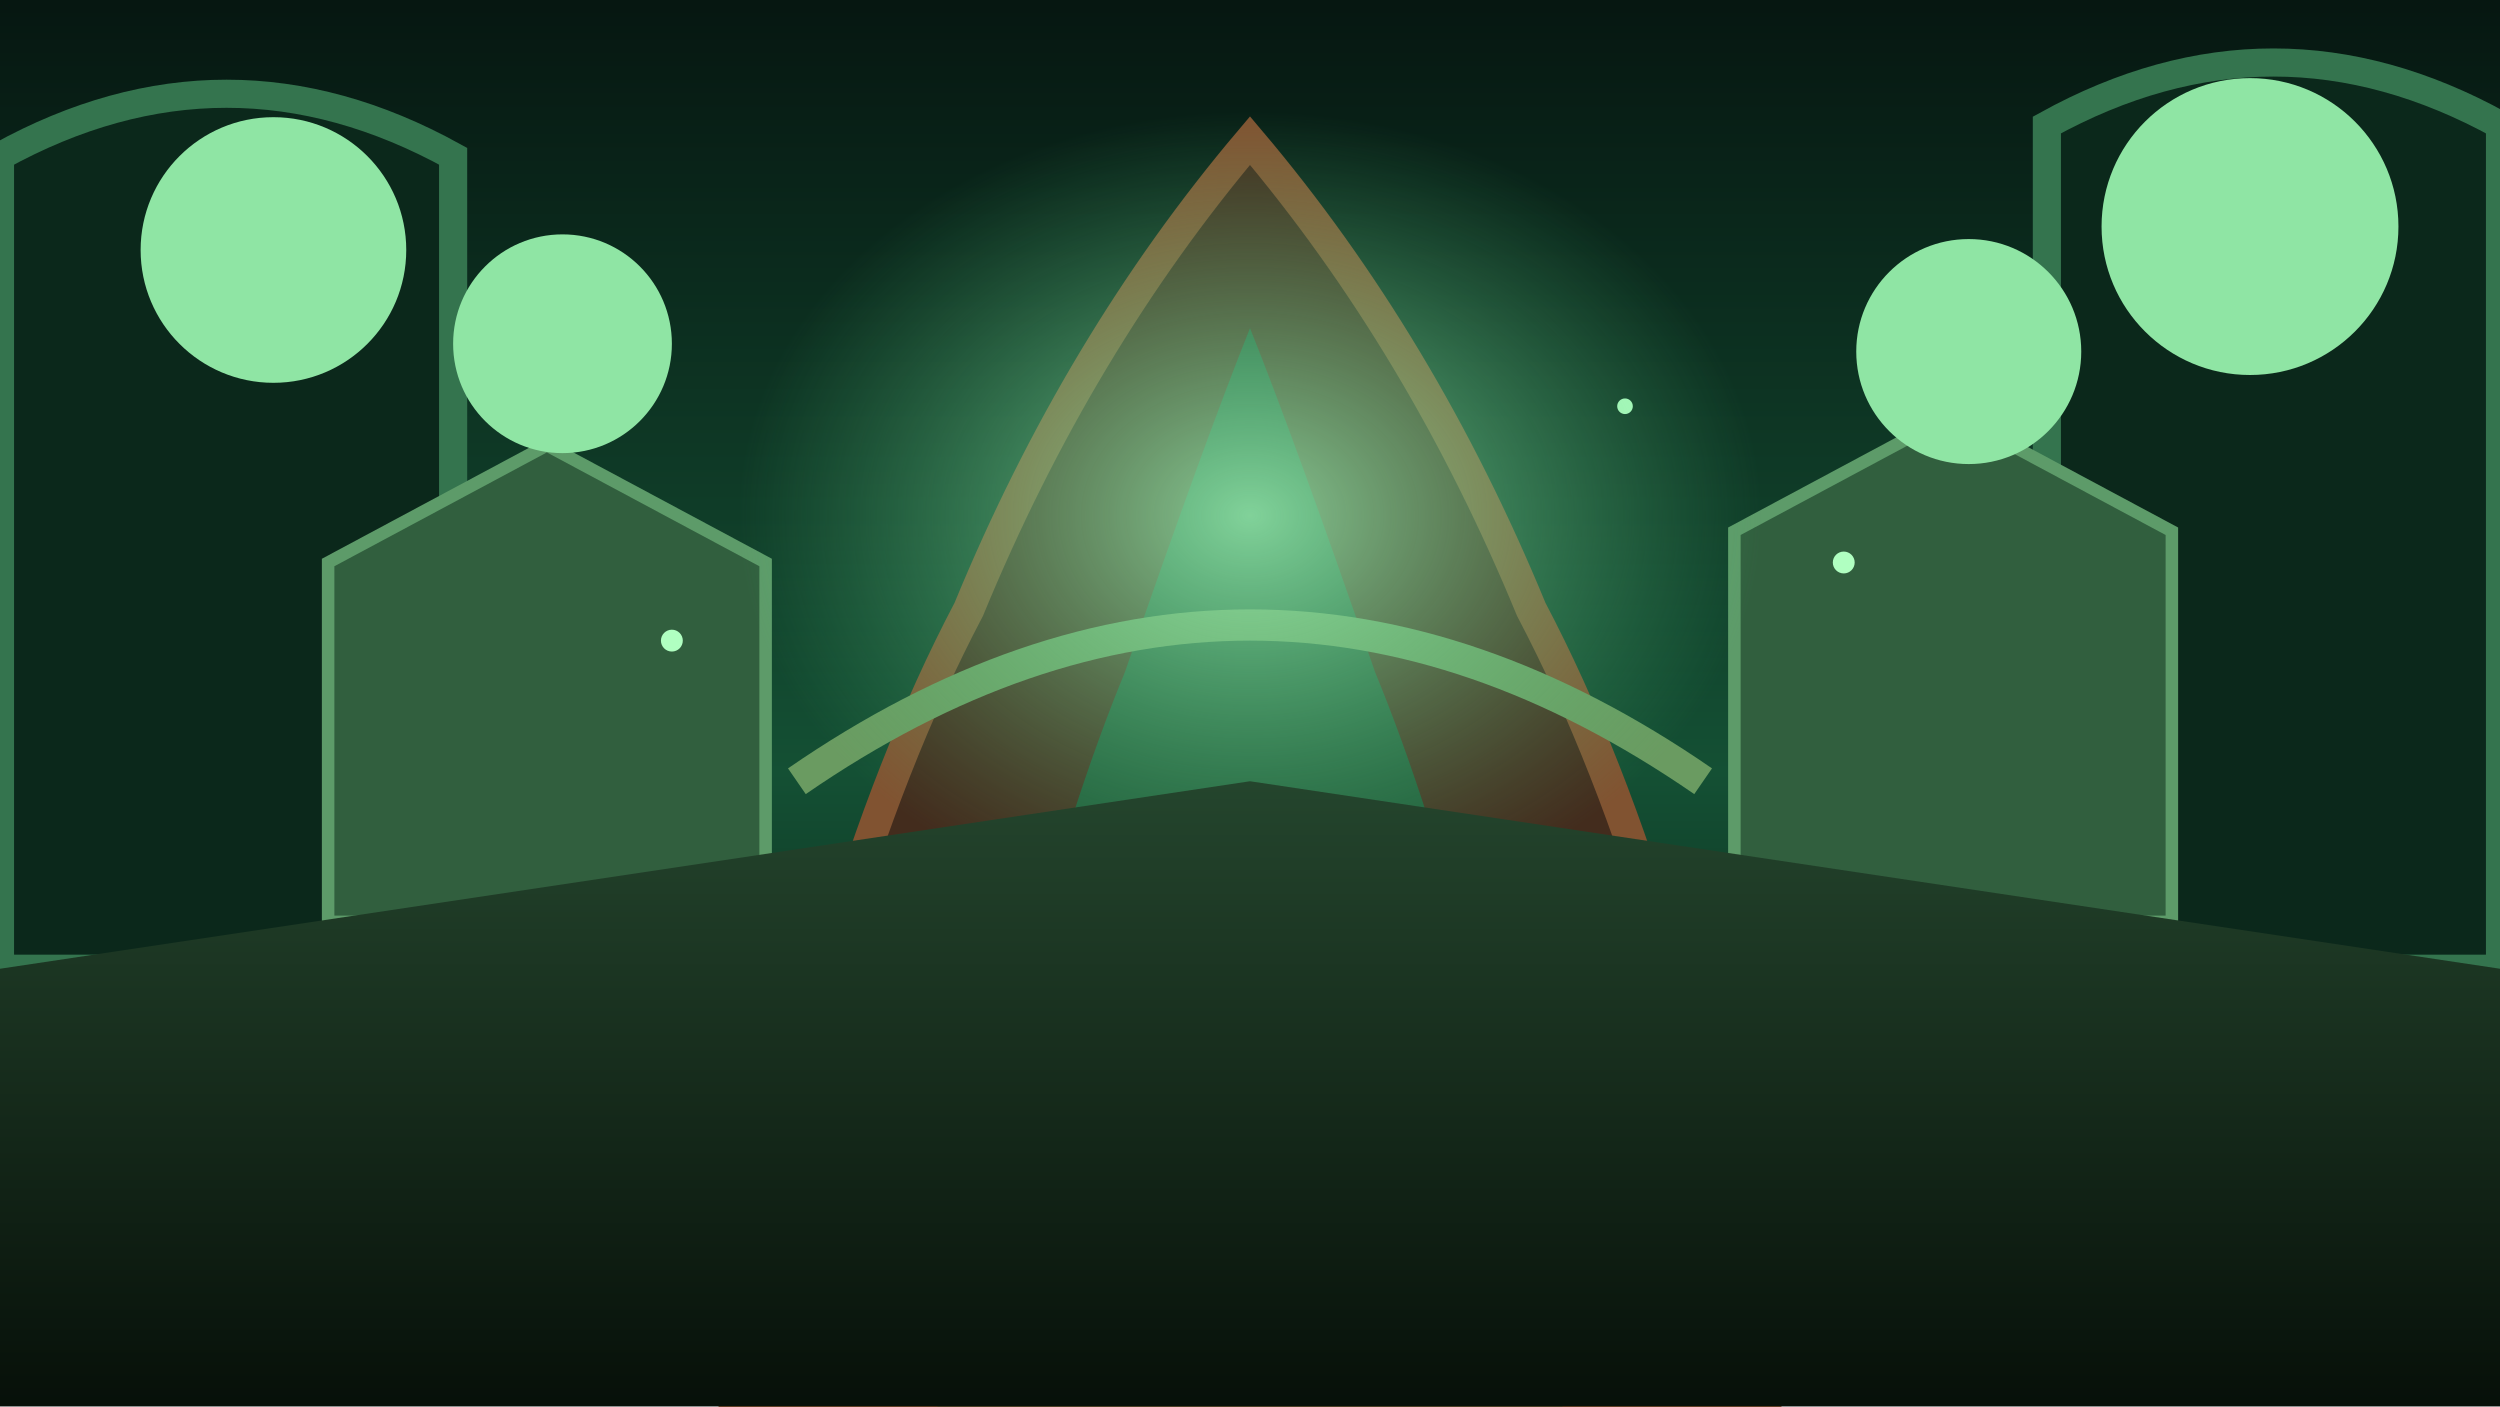
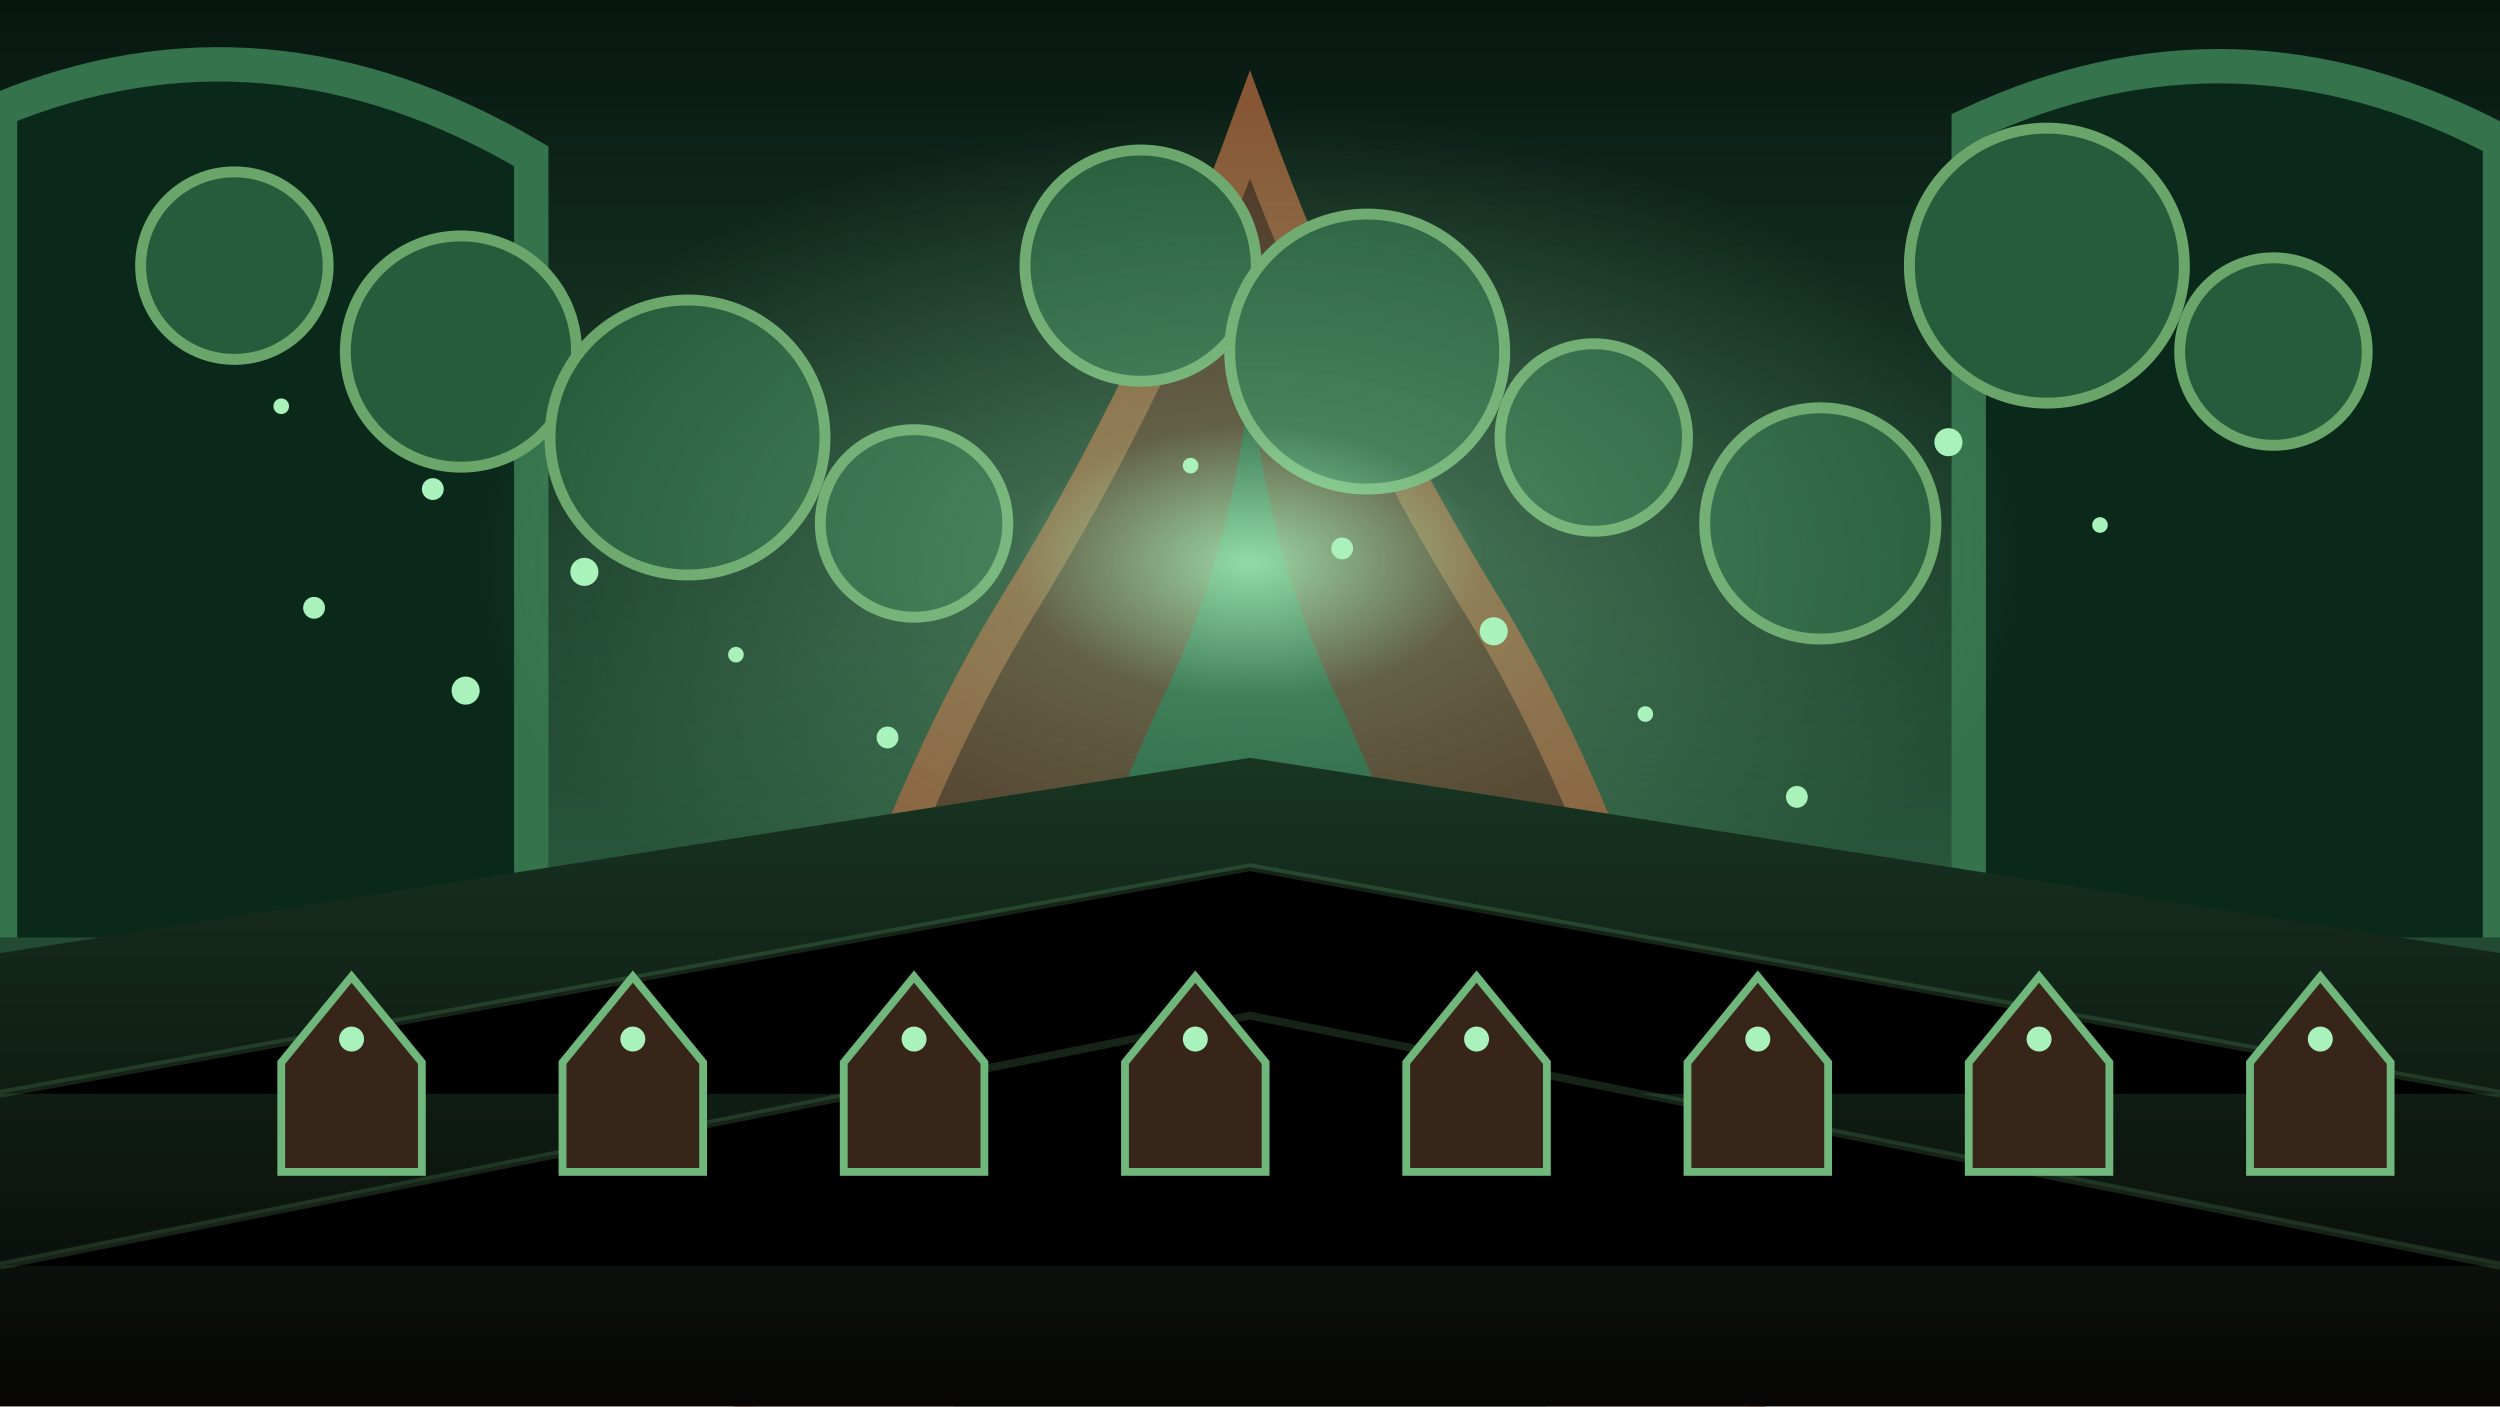
- <svg xmlns="http://www.w3.org/2000/svg" viewBox="0 0 1600 900">
+ <svg xmlns="http://www.w3.org/2000/svg" viewBox="0 0 1600 900" preserveAspectRatio="xMidYMid slice">
  <defs>
-     <linearGradient id="s" x2="0" y2="1">
-       <stop stop-color="#061711" />
-       <stop offset=".55" stop-color="#145034" />
-       <stop offset="1" stop-color="#030906" />
+     <linearGradient id="bg" x2="0" y2="1">
+       <stop stop-color="#071710" />
+       <stop offset=".62" stop-color="#28563b" />
+       <stop offset="1" stop-color="#050709" />
    </linearGradient>
-     <linearGradient id="f" x2="0" y2="1">
-       <stop stop-color="#24452d" />
-       <stop offset="1" stop-color="#071009" />
+     <linearGradient id="floor" x2="0" y2="1">
+       <stop stop-color="#183523" />
+       <stop offset="1" stop-color="#070605" />
    </linearGradient>
-     <radialGradient id="l">
-       <stop stop-color="#9af0b2" stop-opacity=".8" />
-       <stop offset="1" stop-color="#4fbf78" stop-opacity="0" />
+     <linearGradient id="wood" x2="0" y2="1">
+       <stop stop-color="#70b77b" />
+       <stop offset=".5" stop-color="#4a2d1b" />
+       <stop offset="1" stop-color="#160d08" />
+     </linearGradient>
+     <radialGradient id="glow">
+       <stop stop-color="#a9f2bb" stop-opacity=".85" />
+       <stop offset=".3" stop-color="#a9f2bb" stop-opacity=".25" />
+       <stop offset="1" stop-color="#a9f2bb" stop-opacity="0" />
    </radialGradient>
+     <filter id="blur">
+       <feGaussianBlur stdDeviation="18" />
+     </filter>
+     <filter id="shadow">
+       <feGaussianBlur stdDeviation="7" />
+     </filter>
  </defs>
-   <rect width="1600" height="900" fill="url(#s)" />
-   <g fill="#0b281b" stroke="#34744e" stroke-width="18">
-     <path d="M0 620V100Q145 20 290 100V620Z" />
-     <path d="M1310 620V80Q1455 0 1600 80V620Z" />
-   </g>
-   <path d="M470 900Q520 580 620 390Q690 220 800 90Q910 220 980 390Q1080 580 1130 900Z" fill="#432c1d" stroke="#815331" stroke-width="20" />
-   <path d="M600 900Q650 600 720 430Q770 285 800 210Q830 285 880 430Q950 600 1000 900Z" fill="#1e5938" />
-   <path d="M510 500Q800 300 1090 500" fill="none" stroke="#6a9b61" stroke-width="20" />
-   <g fill="#315f3e" stroke="#5d9b69" stroke-width="8">
-     <path d="M210 590V360L350 285L490 360V590Z" />
-     <path d="M1110 590V340L1250 265L1390 340V590Z" />
-   </g>
-   <g fill="#8fe5a4">
-     <circle cx="175" cy="160" r="85" />
-     <circle cx="360" cy="220" r="70" />
-     <circle cx="1440" cy="145" r="95" />
-     <circle cx="1260" cy="225" r="72" />
-   </g>
-   <g fill="#b0ffc1">
-     <circle cx="430" cy="410" r="7" />
-     <circle cx="1180" cy="360" r="7" />
-     <circle cx="1040" cy="260" r="5" />
-   </g>
-   <ellipse cx="800" cy="330" rx="330" ry="260" fill="url(#l)" />
-   <path d="M0 620L800 500L1600 620V900H0Z" fill="url(#f)" />
+   <rect width="1600" height="900" fill="url(#bg)" />
+   <path d="M0 600V70Q170 0 340 100V600M1260 600V80Q1430 0 1600 90V600" fill="#0b291b" stroke="#34734c" stroke-width="22" />
+   <path d="M470 900Q540 570 650 390Q740 245 800 80Q860 245 950 390Q1060 570 1130 900" fill="#4b3020" stroke="#875735" stroke-width="24" />
+   <path d="M610 900Q675 590 745 445Q790 350 800 240Q810 350 855 445Q925 590 990 900" fill="#1d5837" />
+   <circle cx="150" cy="170" r="60" fill="#255c3b" stroke="#6aa56a" stroke-width="7" />
+   <circle cx="295" cy="225" r="74" fill="#255c3b" stroke="#6aa56a" stroke-width="7" />
+   <circle cx="440" cy="280" r="88" fill="#255c3b" stroke="#6aa56a" stroke-width="7" />
+   <circle cx="585" cy="335" r="60" fill="#255c3b" stroke="#6aa56a" stroke-width="7" />
+   <circle cx="730" cy="170" r="74" fill="#255c3b" stroke="#6aa56a" stroke-width="7" />
+   <circle cx="875" cy="225" r="88" fill="#255c3b" stroke="#6aa56a" stroke-width="7" />
+   <circle cx="1020" cy="280" r="60" fill="#255c3b" stroke="#6aa56a" stroke-width="7" />
+   <circle cx="1165" cy="335" r="74" fill="#255c3b" stroke="#6aa56a" stroke-width="7" />
+   <circle cx="1310" cy="170" r="88" fill="#255c3b" stroke="#6aa56a" stroke-width="7" />
+   <circle cx="1455" cy="225" r="60" fill="#255c3b" stroke="#6aa56a" stroke-width="7" />
+   <circle cx="180" cy="260" r="5" fill="#a9f2bb" />
+   <circle cx="277" cy="313" r="7" fill="#a9f2bb" />
+   <circle cx="374" cy="366" r="9" fill="#a9f2bb" />
+   <circle cx="471" cy="419" r="5" fill="#a9f2bb" />
+   <circle cx="568" cy="472" r="7" fill="#a9f2bb" />
+   <circle cx="665" cy="525" r="9" fill="#a9f2bb" />
+   <circle cx="762" cy="298" r="5" fill="#a9f2bb" />
+   <circle cx="859" cy="351" r="7" fill="#a9f2bb" />
+   <circle cx="956" cy="404" r="9" fill="#a9f2bb" />
+   <circle cx="1053" cy="457" r="5" fill="#a9f2bb" />
+   <circle cx="1150" cy="510" r="7" fill="#a9f2bb" />
+   <circle cx="1247" cy="283" r="9" fill="#a9f2bb" />
+   <circle cx="1344" cy="336" r="5" fill="#a9f2bb" />
+   <circle cx="201" cy="389" r="7" fill="#a9f2bb" />
+   <circle cx="298" cy="442" r="9" fill="#a9f2bb" />
+   <ellipse cx="800" cy="360" rx="500" ry="290" fill="url(#glow)" />
+   <path d="M0 610L800 485L1600 610V900H0Z" fill="url(#floor)" />
+   <path d="M0 700L800 555L1600 700M0 810L800 650L1600 810" stroke="#70b77b" stroke-opacity=".2" stroke-width="5" />
+   <path d="M180 680l45-55 45 55v70h-90Z" fill="#38251a" stroke="#70b77b" stroke-width="5" />
+   <circle cx="225" cy="665" r="8" fill="#a9f2bb" />
+   <path d="M360 680l45-55 45 55v70h-90Z" fill="#38251a" stroke="#70b77b" stroke-width="5" />
+   <circle cx="405" cy="665" r="8" fill="#a9f2bb" />
+   <path d="M540 680l45-55 45 55v70h-90Z" fill="#38251a" stroke="#70b77b" stroke-width="5" />
+   <circle cx="585" cy="665" r="8" fill="#a9f2bb" />
+   <path d="M720 680l45-55 45 55v70h-90Z" fill="#38251a" stroke="#70b77b" stroke-width="5" />
+   <circle cx="765" cy="665" r="8" fill="#a9f2bb" />
+   <path d="M900 680l45-55 45 55v70h-90Z" fill="#38251a" stroke="#70b77b" stroke-width="5" />
+   <circle cx="945" cy="665" r="8" fill="#a9f2bb" />
+   <path d="M1080 680l45-55 45 55v70h-90Z" fill="#38251a" stroke="#70b77b" stroke-width="5" />
+   <circle cx="1125" cy="665" r="8" fill="#a9f2bb" />
+   <path d="M1260 680l45-55 45 55v70h-90Z" fill="#38251a" stroke="#70b77b" stroke-width="5" />
+   <circle cx="1305" cy="665" r="8" fill="#a9f2bb" />
+   <path d="M1440 680l45-55 45 55v70h-90Z" fill="#38251a" stroke="#70b77b" stroke-width="5" />
+   <circle cx="1485" cy="665" r="8" fill="#a9f2bb" />
</svg>
